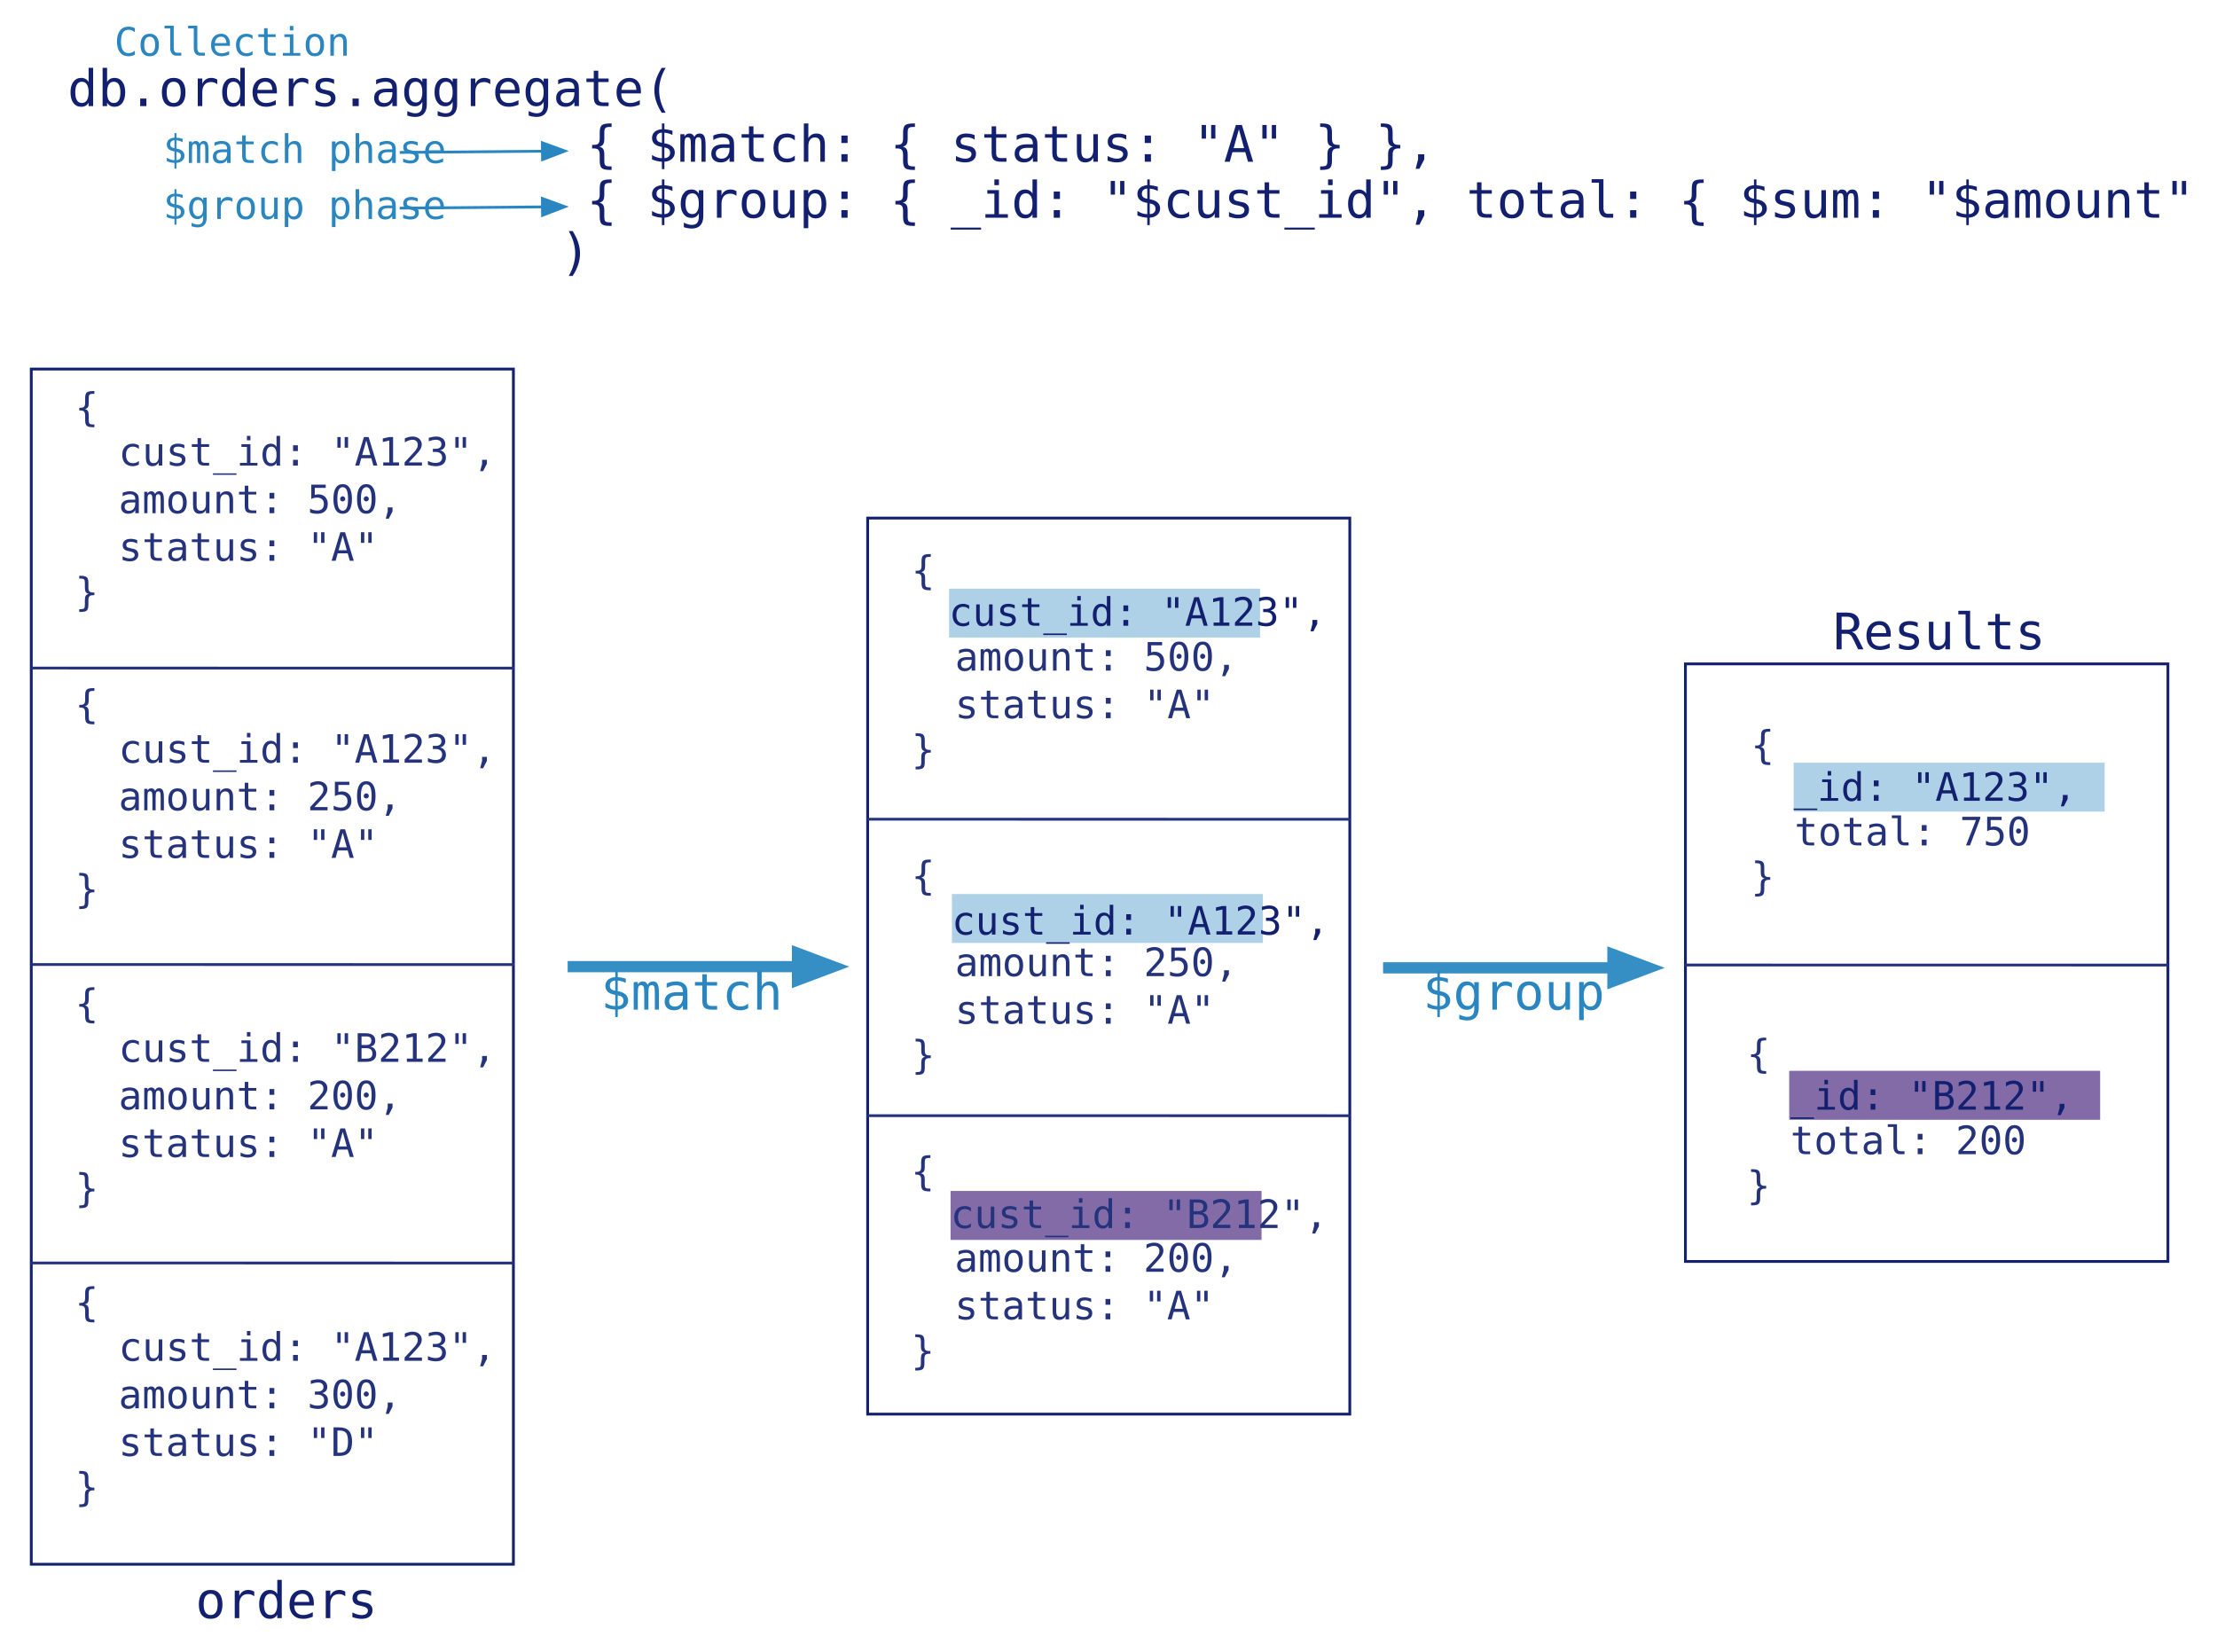
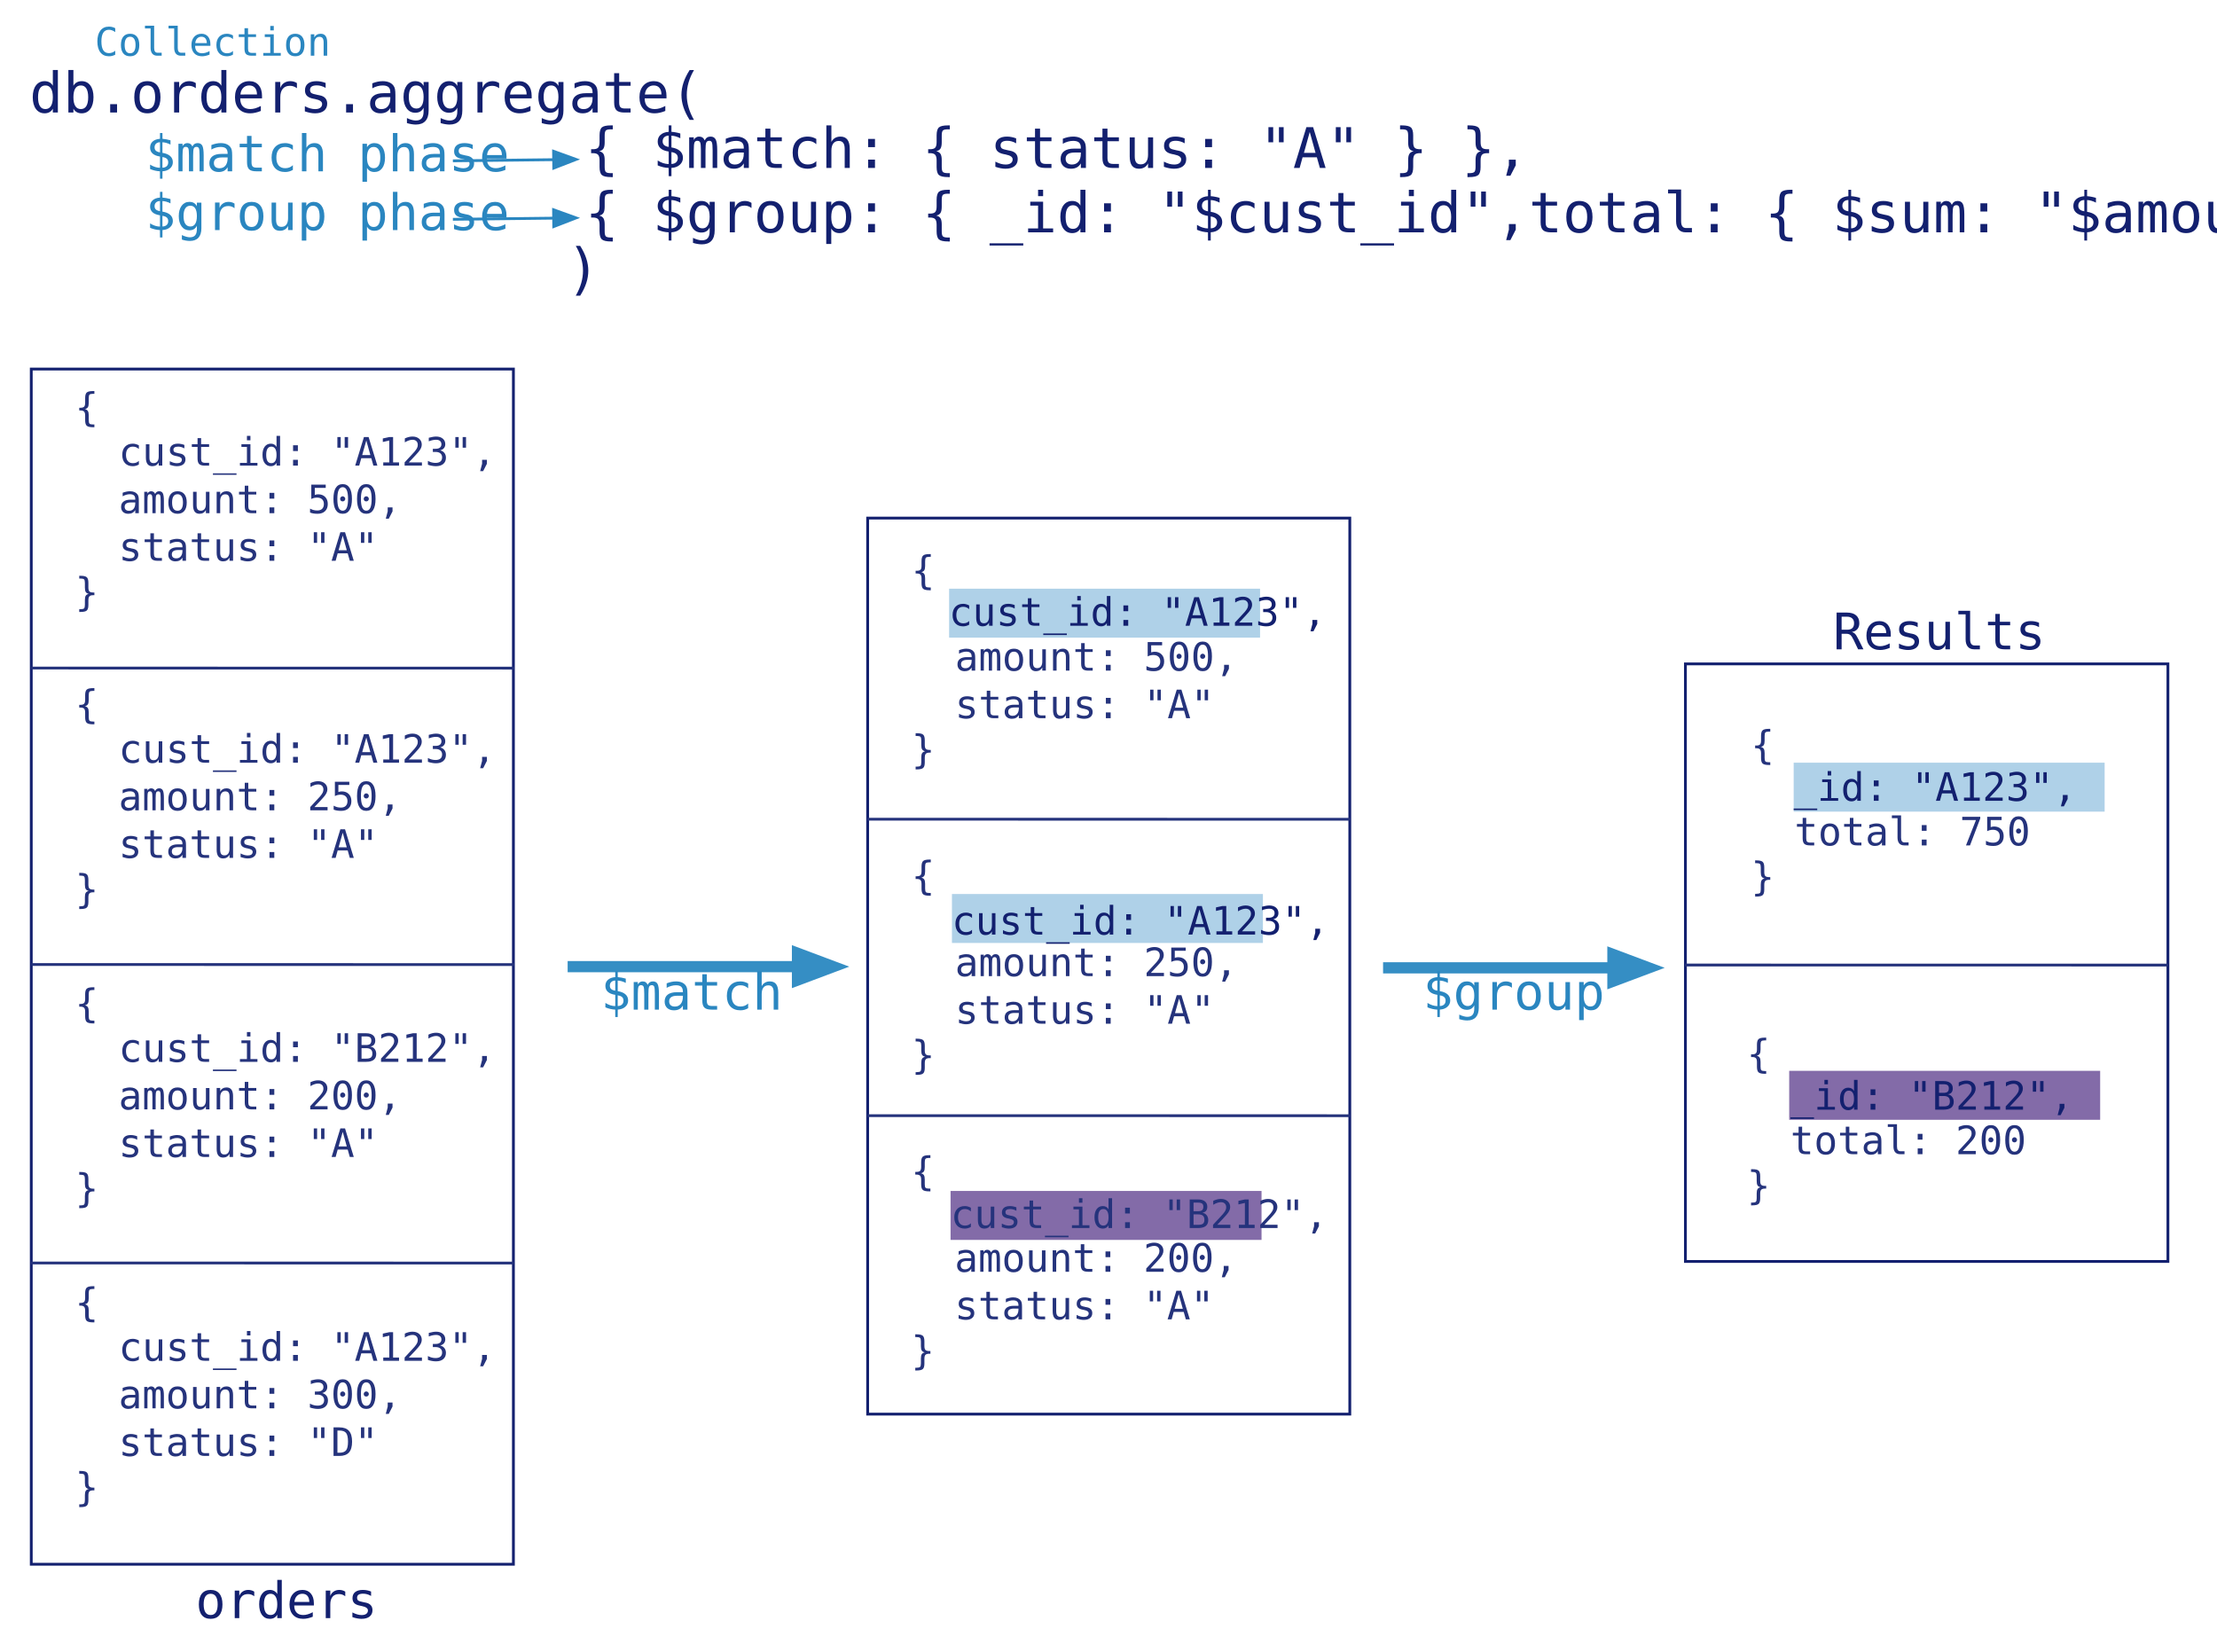
<svg xmlns="http://www.w3.org/2000/svg" version="1.1" x="0px" y="0px" width="792" height="590" viewBox="0, 0, 792, 590">
  <g id="Layer 2">
    <g>
      <path d="M339.058,210.318 L450.147,210.318 L450.147,227.807 L339.058,227.807 z" fill="#AFD1E8" />
      <text transform="matrix(1, 0, 0, 1, 397.538, 219.685)">
        <tspan x="-58.559" y="3.878" font-family="Inconsolata" font-size="14" fill="#13206F">cust_id: "A123",</tspan>
      </text>
    </g>
    <g>
      <path d="M340.074,319.396 L451.164,319.396 L451.164,336.885 L340.074,336.885 z" fill="#AFD1E8" />
      <text transform="matrix(1, 0, 0, 1, 396.851, 329.563)">
        <tspan x="-56.855" y="4.321" font-family="Inconsolata" font-size="14" fill="#13206F">cust_id: "A123",</tspan>
      </text>
    </g>
    <path d="M309.96,185.092 L482.2,185.092 L482.2,505.213 L309.96,505.213 z" fill-opacity="0" stroke="#13206F" stroke-width="1" />
    <text transform="matrix(1, 0, 0, 1, 383.292, 345.228)">
      <tspan x="-57.707" y="-27.5" font-family="Inconsolata" font-size="14" fill="#25337C">{ </tspan>
      <tspan x="-57.707" y="-12.5" font-family="Inconsolata" font-size="14" fill="#25337C">  </tspan>
      <tspan x="-57.707" y="3.5" font-family="GillSansMT" font-size="14" fill="#25337C">    </tspan>
      <tspan x="-42.148" y="3.5" font-family="Inconsolata" font-size="14" fill="#25337C">amount: 250,</tspan>
      <tspan x="-57.707" y="20.5" font-family="GillSansMT" font-size="14" fill="#25337C">    </tspan>
      <tspan x="-42.148" y="20.5" font-family="Inconsolata" font-size="14" fill="#25337C">status: "A"</tspan>
      <tspan x="-57.707" y="36.5" font-family="Inconsolata" font-size="14" fill="#25337C">}</tspan>
    </text>
    <text transform="matrix(1, 0, 0, 1, 380.957, 236.092)">
      <tspan x="-55.372" y="-27.5" font-family="Inconsolata" font-size="14" fill="#25337C">{ </tspan>
      <tspan x="-55.372" y="-12.5" font-family="Inconsolata" font-size="14" fill="#25337C">  </tspan>
      <tspan x="-55.372" y="3.5" font-family="GillSansMT" font-size="14" fill="#25337C">    </tspan>
      <tspan x="-39.814" y="3.5" font-family="Inconsolata" font-size="14" fill="#25337C">amount: 500,</tspan>
      <tspan x="-55.372" y="20.5" font-family="GillSansMT" font-size="14" fill="#25337C">    </tspan>
      <tspan x="-39.814" y="20.5" font-family="Inconsolata" font-size="14" fill="#25337C">status: "A"</tspan>
      <tspan x="-55.372" y="36.5" font-family="Inconsolata" font-size="14" fill="#25337C">}</tspan>
    </text>
    <path d="M309.83,292.67 L482.33,292.693" fill-opacity="0" stroke="#25337C" stroke-width="1" />
    <path d="M309.83,398.58 L482.33,398.603" fill-opacity="0" stroke="#25337C" stroke-width="1" />
    <text transform="matrix(1, 0, 0, 1, 383.227, 450.846)">
      <tspan x="-57.772" y="-27.5" font-family="Inconsolata" font-size="14" fill="#25337C">{ </tspan>
      <tspan x="-57.772" y="-12.5" font-family="Inconsolata" font-size="14" fill="#25337C">  </tspan>
      <tspan x="-57.772" y="3.5" font-family="GillSansMT" font-size="14" fill="#25337C">    </tspan>
      <tspan x="-42.213" y="3.5" font-family="Inconsolata" font-size="14" fill="#25337C">amount: 200,</tspan>
      <tspan x="-57.772" y="20.5" font-family="GillSansMT" font-size="14" fill="#25337C">    </tspan>
      <tspan x="-42.213" y="20.5" font-family="Inconsolata" font-size="14" fill="#25337C">status: "A"</tspan>
      <tspan x="-57.772" y="36.5" font-family="Inconsolata" font-size="14" fill="#25337C">}</tspan>
    </text>
    <g>
      <path d="M339.58,425.484 L450.67,425.484 L450.67,442.972 L339.58,442.972 z" fill="#836BA8" />
      <text transform="matrix(1, 0, 0, 1, 395.58, 434.228)">
        <tspan x="-56" y="4.5" font-family="Inconsolata" font-size="14" fill="#25337C">cust_id: "B212",</tspan>
      </text>
    </g>
    <g>
      <path d="M11.17,131.848 L183.41,131.848 L183.41,558.848 L11.17,558.848 z" fill-opacity="0" stroke="#13206F" stroke-width="1" />
      <text transform="matrix(1, 0, 0, 1, 93.295, 178.848)">
        <tspan x="-66.5" y="-28.5" font-family="Inconsolata" font-size="14" fill="#25337C">{ </tspan>
        <tspan x="-66.5" y="-12.5" font-family="GillSansMT" font-size="14" fill="#25337C">    </tspan>
        <tspan x="-50.941" y="-12.5" font-family="Inconsolata" font-size="14" fill="#25337C">cust_id: "A123",</tspan>
        <tspan x="-66.5" y="4.5" font-family="GillSansMT" font-size="14" fill="#25337C">    </tspan>
        <tspan x="-50.941" y="4.5" font-family="Inconsolata" font-size="14" fill="#25337C">amount: 500,</tspan>
        <tspan x="-66.5" y="21.5" font-family="GillSansMT" font-size="14" fill="#25337C">    </tspan>
        <tspan x="-50.941" y="21.5" font-family="Inconsolata" font-size="14" fill="#25337C">status: "A"</tspan>
        <tspan x="-66.5" y="37.5" font-family="Inconsolata" font-size="14" fill="#25337C">}</tspan>
      </text>
      <path d="M11.17,238.672 L183.67,238.695" fill-opacity="0" stroke="#25337C" stroke-width="1" />
      <text transform="matrix(1, 0, 0, 1, 93.295, 284.984)">
        <tspan x="-66.5" y="-28.5" font-family="Inconsolata" font-size="14" fill="#25337C">{ </tspan>
        <tspan x="-66.5" y="-12.5" font-family="GillSansMT" font-size="14" fill="#25337C">    </tspan>
        <tspan x="-50.941" y="-12.5" font-family="Inconsolata" font-size="14" fill="#25337C">cust_id: "A123",</tspan>
        <tspan x="-66.5" y="4.5" font-family="GillSansMT" font-size="14" fill="#25337C">    </tspan>
        <tspan x="-50.941" y="4.5" font-family="Inconsolata" font-size="14" fill="#25337C">amount: 250,</tspan>
        <tspan x="-66.5" y="21.5" font-family="GillSansMT" font-size="14" fill="#25337C">    </tspan>
        <tspan x="-50.941" y="21.5" font-family="Inconsolata" font-size="14" fill="#25337C">status: "A"</tspan>
        <tspan x="-66.5" y="37.5" font-family="Inconsolata" font-size="14" fill="#25337C">}</tspan>
      </text>
      <path d="M11.17,344.582 L183.67,344.605" fill-opacity="0" stroke="#25337C" stroke-width="1" />
      <text transform="matrix(1, 0, 0, 1, 93.295, 391.848)">
        <tspan x="-66.5" y="-28.5" font-family="Inconsolata" font-size="14" fill="#25337C">{ </tspan>
        <tspan x="-66.5" y="-12.5" font-family="GillSansMT" font-size="14" fill="#25337C">    </tspan>
        <tspan x="-50.941" y="-12.5" font-family="Inconsolata" font-size="14" fill="#25337C">cust_id: "B212",</tspan>
        <tspan x="-66.5" y="4.5" font-family="GillSansMT" font-size="14" fill="#25337C">    </tspan>
        <tspan x="-50.941" y="4.5" font-family="Inconsolata" font-size="14" fill="#25337C">amount: 200,</tspan>
        <tspan x="-66.5" y="21.5" font-family="GillSansMT" font-size="14" fill="#25337C">    </tspan>
        <tspan x="-50.941" y="21.5" font-family="Inconsolata" font-size="14" fill="#25337C">status: "A"</tspan>
        <tspan x="-66.5" y="37.5" font-family="Inconsolata" font-size="14" fill="#25337C">}</tspan>
      </text>
      <path d="M10.998,451.215 L183.498,451.238" fill-opacity="0" stroke="#25337C" stroke-width="1" />
      <text transform="matrix(1, 0, 0, 1, 93.295, 498.652)">
        <tspan x="-66.5" y="-28.5" font-family="Inconsolata" font-size="14" fill="#25337C">{ </tspan>
        <tspan x="-66.5" y="-12.5" font-family="GillSansMT" font-size="14" fill="#25337C">    </tspan>
        <tspan x="-50.941" y="-12.5" font-family="Inconsolata" font-size="14" fill="#25337C">cust_id: "A123",</tspan>
        <tspan x="-66.5" y="4.5" font-family="GillSansMT" font-size="14" fill="#25337C">    </tspan>
        <tspan x="-50.941" y="4.5" font-family="Inconsolata" font-size="14" fill="#25337C">amount: 300,</tspan>
        <tspan x="-66.5" y="21.5" font-family="GillSansMT" font-size="14" fill="#25337C">    </tspan>
        <tspan x="-50.941" y="21.5" font-family="Inconsolata" font-size="14" fill="#25337C">status: "D"</tspan>
        <tspan x="-66.5" y="37.5" font-family="Inconsolata" font-size="14" fill="#25337C">}</tspan>
      </text>
    </g>
    <g>
      <g>
        <path d="M640.77,272.477 L751.86,272.477 L751.86,289.965 L640.77,289.965 z" fill="#AFD1E8" />
        <text transform="matrix(1, 0, 0, 1, 692.522, 282.221)">
          <tspan x="-51.752" y="3.878" font-family="Inconsolata" font-size="14" fill="#13206F">_id: "A123",</tspan>
        </text>
        <text transform="matrix(1, 0, 0, 1, 671.317, 290.027)">
          <tspan x="-45.827" y="-19" font-family="Inconsolata" font-size="14" fill="#25337C">{ </tspan>
          <tspan x="-45.827" y="-4" font-family="Inconsolata" font-size="14" fill="#25337C">  </tspan>
          <tspan x="-45.827" y="12" font-family="GillSansMT" font-size="14" fill="#25337C">    </tspan>
          <tspan x="-30.269" y="12" font-family="Inconsolata" font-size="14" fill="#25337C">total: 750</tspan>
          <tspan x="-45.827" y="28" font-family="Inconsolata" font-size="14" fill="#25337C">}</tspan>
        </text>
      </g>
      <path d="M639.172,382.568 L750.262,382.568 L750.262,400.057 L639.172,400.057 z" fill="#836BA8" />
      <text transform="matrix(1, 0, 0, 1, 696.466, 392.113)">
        <tspan x="-56.855" y="4.321" font-family="Inconsolata" font-size="14" fill="#13206F">_id: "B212",</tspan>
      </text>
      <text transform="matrix(1, 0, 0, 1, 675.682, 400.348)">
        <tspan x="-51.653" y="-19" font-family="Inconsolata" font-size="14" fill="#25337C">{ </tspan>
        <tspan x="-51.653" y="-4" font-family="Inconsolata" font-size="14" fill="#25337C">  </tspan>
        <tspan x="-51.653" y="12" font-family="GillSansMT" font-size="14" fill="#25337C">    </tspan>
        <tspan x="-36.095" y="12" font-family="Inconsolata" font-size="14" fill="#25337C">total: 200</tspan>
        <tspan x="-51.653" y="28" font-family="Inconsolata" font-size="14" fill="#25337C">}</tspan>
      </text>
      <path d="M602.097,237.184 L774.467,237.184 L774.467,450.672 L602.097,450.672 z" fill-opacity="0" stroke="#13206F" stroke-width="1" />
      <path d="M601.967,344.762 L774.467,344.785" fill-opacity="0" stroke="#25337C" stroke-width="1" />
    </g>
-     <text transform="matrix(1, 0, 0, 1, 140.213, 33.421)">
-       <tspan x="-116.103" y="4.481" font-family="Inconsolata" font-size="18" fill="#13206F">db.orders.aggregate(</tspan>
+     <text transform="matrix(1, 0, 0, 1, 126.601, 34.701)">
+       <tspan x="-116.103" y="5.5" font-family="Inconsolata" font-size="20" fill="#13206F">db.orders.aggregate(</tspan>
    </text>
    <g>
-       <path d="M142.787,54.459 L193.787,54.021" fill-opacity="0" stroke="#2A86C0" stroke-width="1" />
-       <path d="M193.813,57.021 L201.787,53.952 L193.762,51.021 z" fill="#2A86C0" fill-opacity="1" stroke="#2A86C0" stroke-width="1" stroke-opacity="1" />
+       <path d="M161.787,57.459 L197.788,57.046" fill-opacity="0" stroke="#2A86C0" stroke-width="1" />
+       <path d="M197.822,60.046 L205.787,56.955 L197.753,54.047 z" fill="#2A86C0" fill-opacity="1" stroke="#2A86C0" stroke-width="1" stroke-opacity="1" />
    </g>
    <g>
-       <path d="M142.787,74.354 L193.787,73.915" fill-opacity="0" stroke="#2A86C0" stroke-width="1" />
-       <path d="M193.813,76.915 L201.787,73.846 L193.762,70.915 z" fill="#2A86C0" fill-opacity="1" stroke="#2A86C0" stroke-width="1" stroke-opacity="1" />
+       <path d="M161.787,78.354 L197.788,77.941" fill-opacity="0" stroke="#2A86C0" stroke-width="1" />
+       <path d="M197.822,80.941 L205.787,77.849 L197.753,74.941 z" fill="#2A86C0" fill-opacity="1" stroke="#2A86C0" stroke-width="1" stroke-opacity="1" />
    </g>
-     <text transform="matrix(1, 0, 0, 1, 100.287, 53.701)">
-       <tspan x="-42" y="4.5" font-family="Inconsolata" font-size="14" fill="#2A86C0">$match phase</tspan>
+     <text transform="matrix(1, 0, 0, 1, 110.119, 56.701)">
+       <tspan x="-58.168" y="4.5" font-family="Inconsolata" font-size="18" fill="#2A86C0">$match phase</tspan>
    </text>
-     <text transform="matrix(1, 0, 0, 1, 100.287, 73.719)">
-       <tspan x="-42" y="4.5" font-family="Inconsolata" font-size="14" fill="#2A86C0">$group phase</tspan>
+     <text transform="matrix(1, 0, 0, 1, 110.119, 76.701)">
+       <tspan x="-58.168" y="5.5" font-family="Inconsolata" font-size="18" fill="#2A86C0">$group phase</tspan>
    </text>
-     <text transform="matrix(1, 0, 0, 1, 75.834, 15.402)">
+     <text transform="matrix(1, 0, 0, 1, 68.834, 15.402)">
      <tspan x="-35" y="4.5" font-family="Inconsolata" font-size="14" fill="#2A86C0">Collection</tspan>
    </text>
    <text transform="matrix(1, 0, 0, 1, 96.834, 572.598)">
      <tspan x="-27" y="5.5" font-family="Inconsolata" font-size="18" fill="#13206F">orders</tspan>
    </text>
    <text transform="matrix(1, 0, 0, 1, 687.717, 226.83)">
      <tspan x="-32.869" y="5.146" font-family="Inconsolata" font-size="18" fill="#13206F">Results</tspan>
    </text>
    <g>
      <path d="M494.088,345.77 L576.196,345.77" fill-opacity="0" stroke="#358EC4" stroke-width="4" />
      <path d="M576.196,350.57 L588.996,345.77 L576.196,340.97 z" fill="#358EC4" fill-opacity="1" stroke="#358EC4" stroke-width="4" stroke-opacity="1" />
    </g>
    <g>
      <path d="M202.787,345.348 L284.895,345.348" fill-opacity="0" stroke="#358EC4" stroke-width="4" />
      <path d="M284.895,350.148 L297.695,345.348 L284.895,340.548 z" fill="#358EC4" fill-opacity="1" stroke="#358EC4" stroke-width="4" stroke-opacity="1" />
    </g>
    <text transform="matrix(1, 0, 0, 1, 241.596, 355.199)">
      <tspan x="-27" y="5.5" font-family="Inconsolata" font-size="18" fill="#2A86C0">$match</tspan>
    </text>
    <text transform="matrix(1, 0, 0, 1, 535.283, 355.199)">
      <tspan x="-27" y="5.5" font-family="Inconsolata" font-size="18" fill="#2A86C0">$group</tspan>
    </text>
-     <text transform="matrix(1, 0, 0, 1, 489.122, 63.998)">
-       <tspan x="-279.536" y="-6.221" font-family="Inconsolata" font-size="18" fill="#13206F">{ $match: { status: "A" } }, </tspan>
-       <tspan x="-279.536" y="13.779" font-family="Inconsolata" font-size="18" fill="#13206F">{ $group: { _id: "$cust_id", total: { $sum: "$amount" } } }</tspan>
+     <text transform="matrix(1, 0, 0, 1, 500.508, 78.5)">
+       <tspan x="-291.492" y="-18.5" font-family="Inconsolata" font-size="20" fill="#13206F">{ $match: { status: "A" } }, </tspan>
+       <tspan x="-291.492" y="4.5" font-family="Inconsolata" font-size="20" fill="#13206F">{ $group: { _id: "$cust_id",total: { $sum: "$amount" } } }</tspan>
    </text>
-     <text transform="matrix(1, 0, 0, 1, 204.847, 91.737)">
-       <tspan x="-4.739" y="4.481" font-family="Inconsolata" font-size="18" fill="#13206F">)</tspan>
+     <text transform="matrix(1, 0, 0, 1, 207.287, 97)">
+       <tspan x="-5" y="6" font-family="Inconsolata" font-size="20" fill="#13206F">)</tspan>
    </text>
  </g>
  <defs />
</svg>
